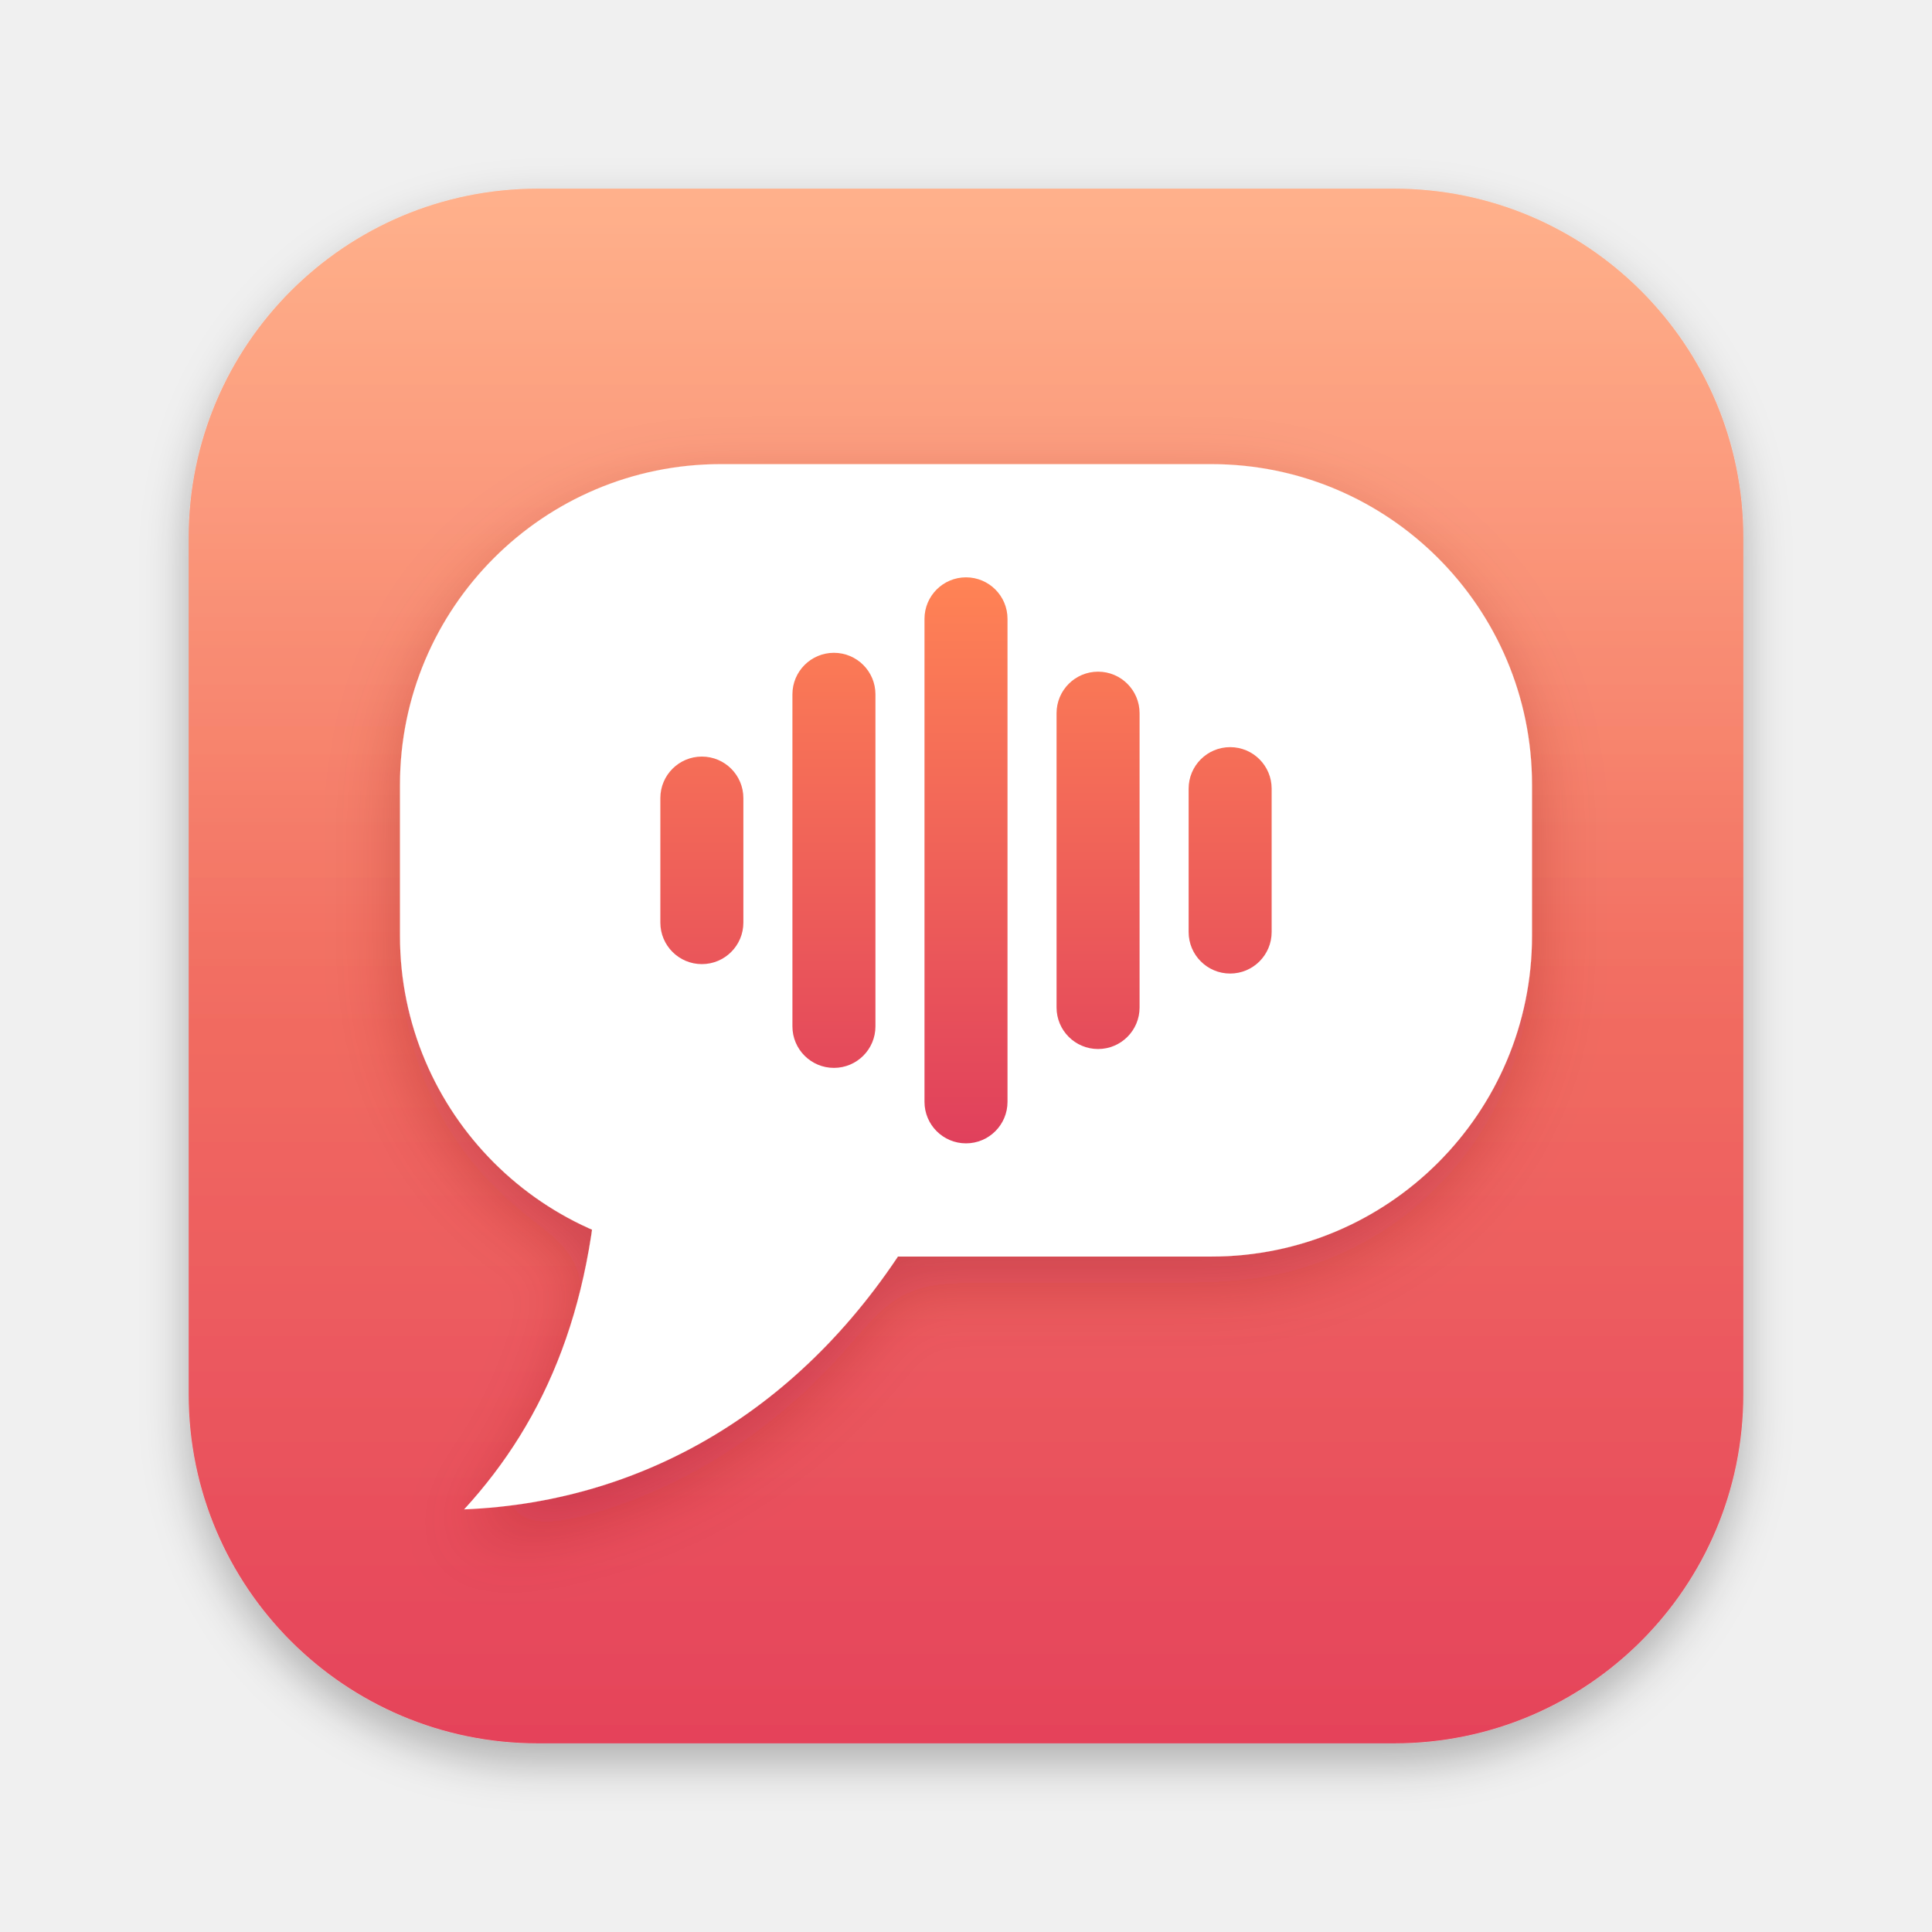
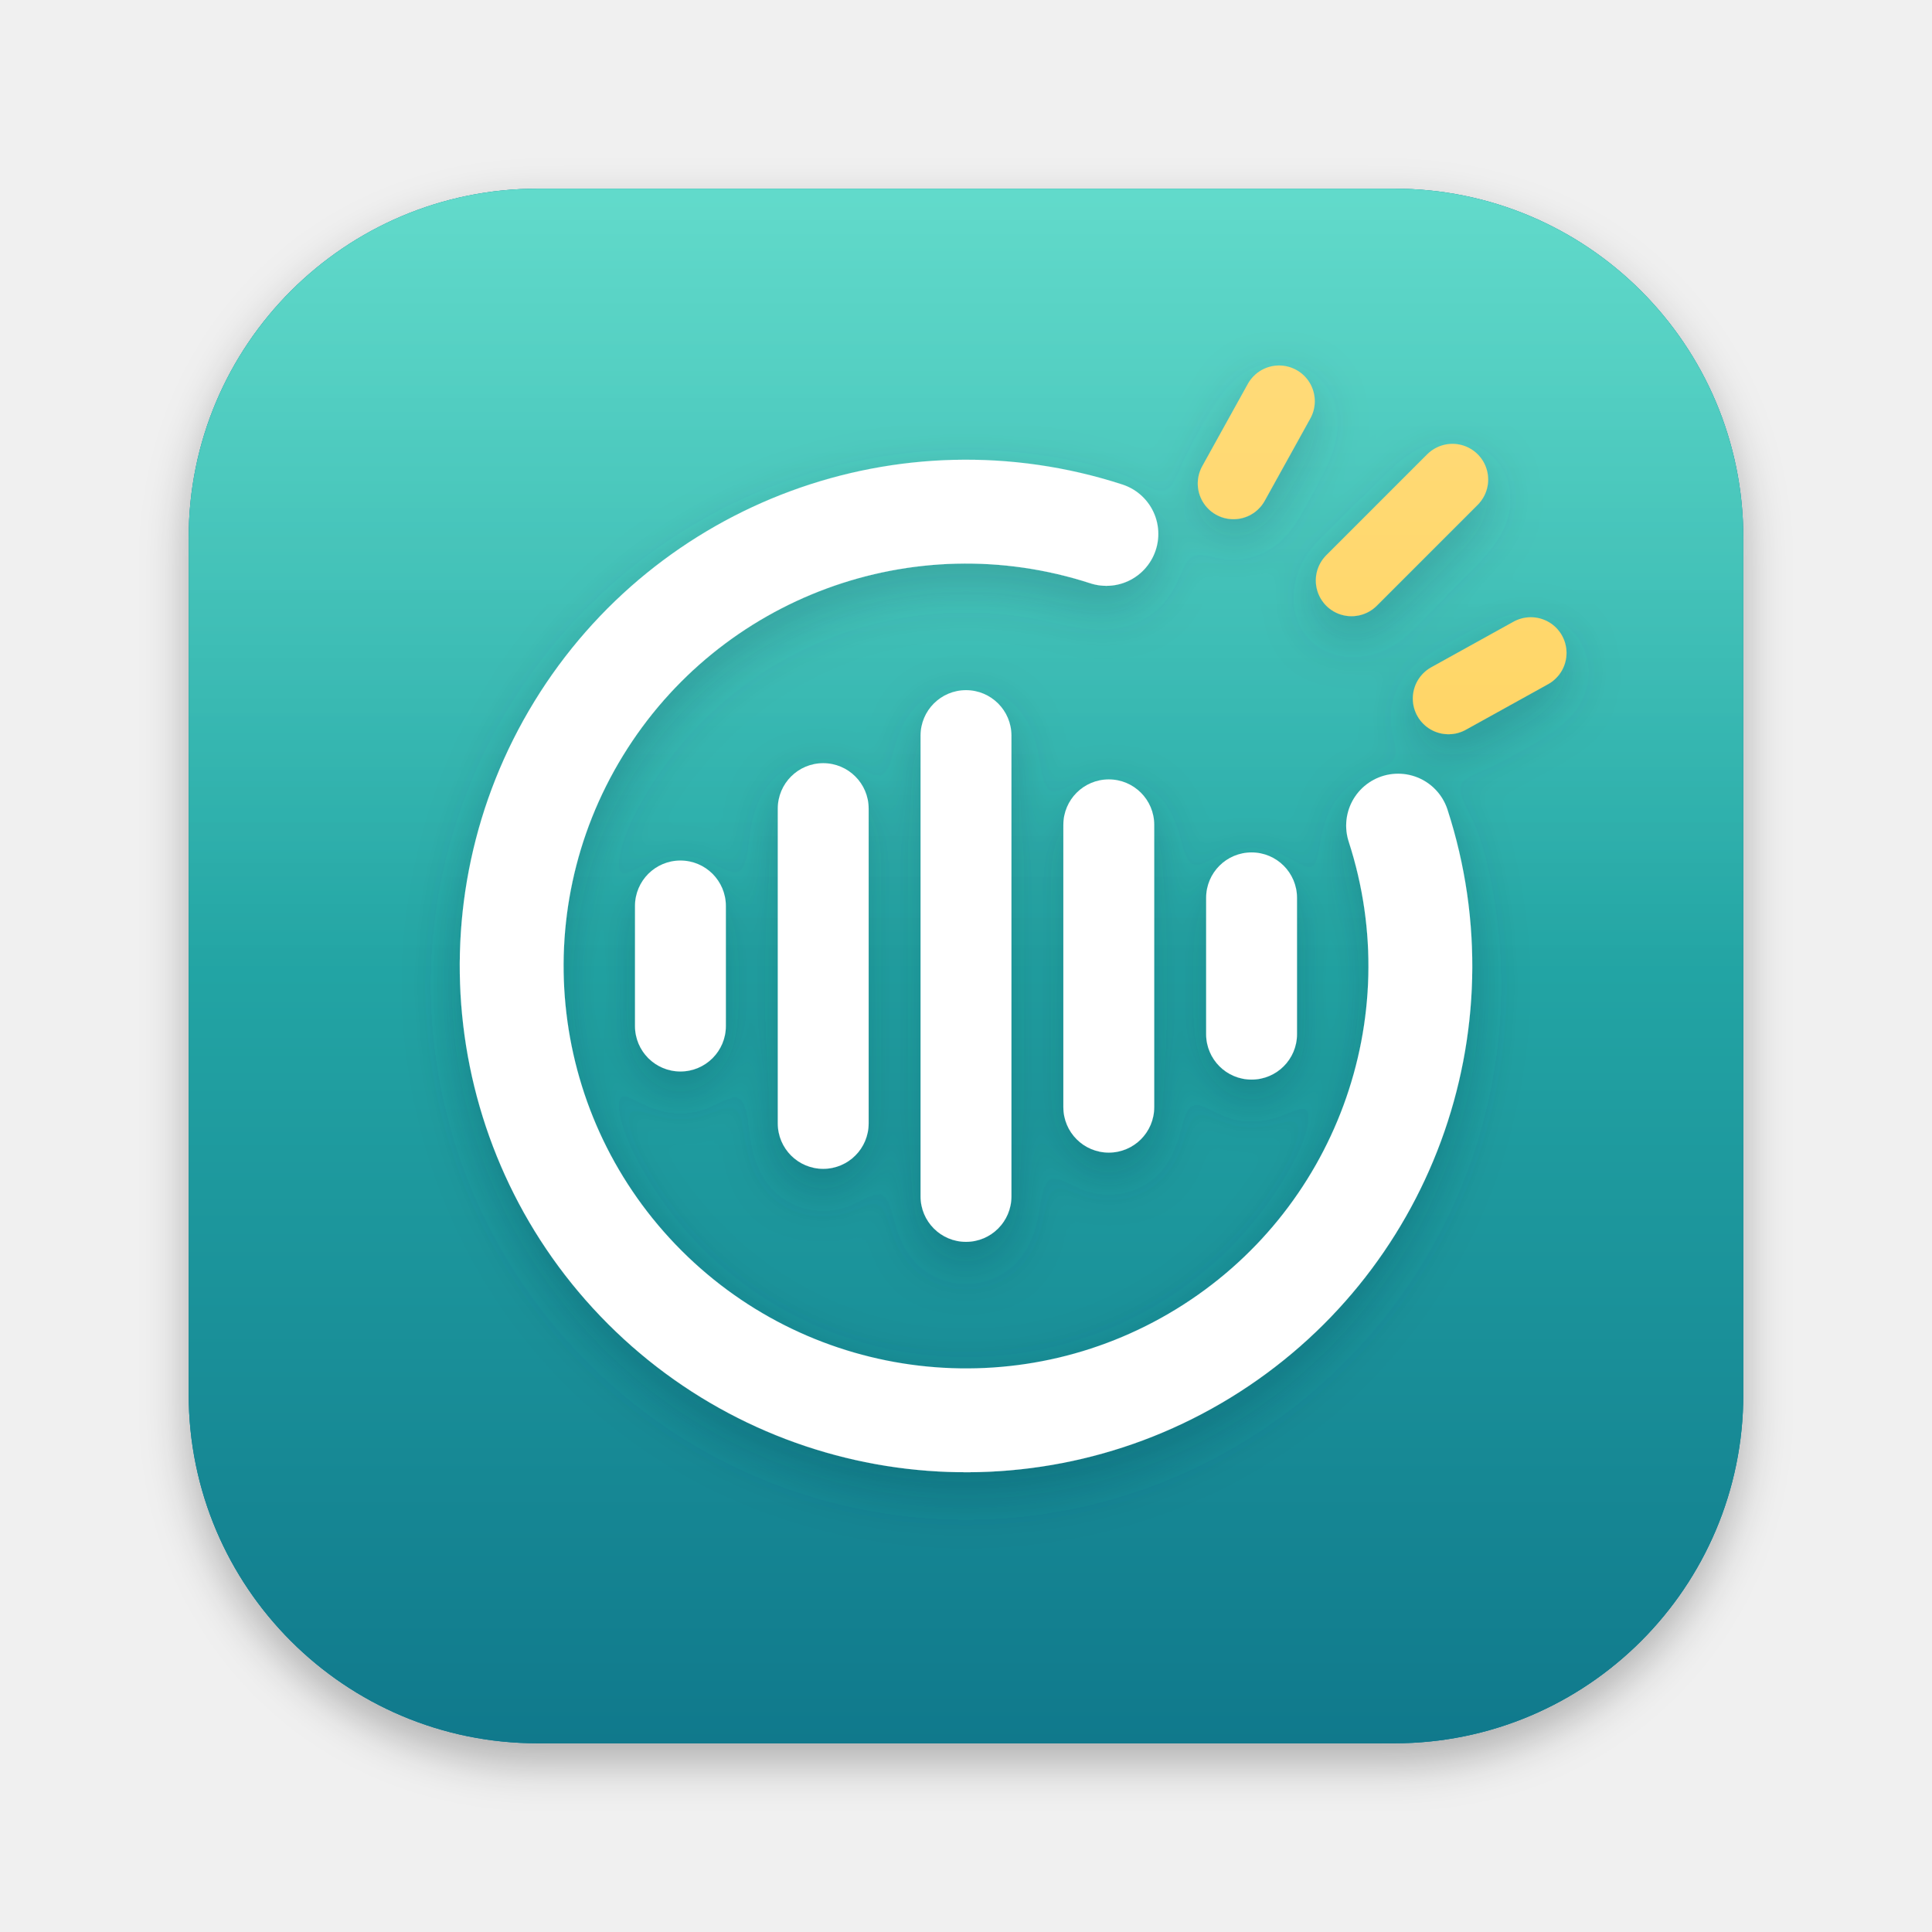
<svg xmlns="http://www.w3.org/2000/svg" width="1024" height="1024" viewBox="0 0 1024 1024">
  <defs>
-     <linearGradient id="bg" x1="0" y1="0" x2="0" y2="1">
-       <stop offset="0" stop-color="#FF9A6A" />
-       <stop offset="1" stop-color="#E5435A" />
-     </linearGradient>
+     <clipPath id="tile">
+       <rect x="100" y="100" width="824" height="824" rx="185" />
+     </clipPath>
    <linearGradient id="sheen" x1="0" y1="0" x2="0" y2="1">
      <stop offset="0" stop-color="#fff" stop-opacity="0.22" />
      <stop offset="0.5" stop-color="#fff" stop-opacity="0" />
    </linearGradient>
-     <linearGradient id="bars" gradientUnits="userSpaceOnUse" x1="0" y1="306" x2="0" y2="606">
-       <stop offset="0" stop-color="#FF8355" />
-       <stop offset="1" stop-color="#E0405C" />
-     </linearGradient>
    <filter id="shadow" x="-10%" y="-10%" width="120%" height="125%">
      <feDropShadow dx="0" dy="10" stdDeviation="12" flood-color="#000" flood-opacity="0.28" />
    </filter>
-     <filter id="lift" x="-20%" y="-20%" width="140%" height="150%">
-       <feDropShadow dx="0" dy="14" stdDeviation="18" flood-color="#7A1028" flood-opacity="0.28" />
+     <filter id="lift" x="-20%" y="-20%" width="140%" height="140%">
+       <feDropShadow dx="0" dy="10" stdDeviation="14" flood-color="#04424F" flood-opacity="0.30" />
    </filter>
  </defs>
-   <rect x="100" y="100" width="824" height="824" rx="185" fill="url(#bg)" filter="url(#shadow)" />
+   <rect x="100" y="100" width="824" height="824" rx="185" fill="#0B6E86" filter="url(#shadow)" />
+   <g clip-path="url(#tile)">
+     <defs>
+       <linearGradient id="bg" x1="0" y1="0" x2="0" y2="1">
+         <stop offset="0" stop-color="#3ADBC2" />
+         <stop offset="1" stop-color="#0B6E86" />
+       </linearGradient>
+     </defs>
+     <rect width="1024" height="1024" fill="url(#bg)" />
+     <g filter="url(#lift)">
+       <g transform="translate(512 512) scale(.86) translate(-512 -512)">
+         <path d="M778.3 425.48 A280 280 0 1 1 598.52 245.7" fill="none" stroke="#FFFFFF" stroke-width="64" stroke-linecap="round" />
+         <rect x="308" y="447" width="56" height="130" rx="28" fill="#FFFFFF" />
+         <rect x="396" y="387" width="56" height="250" rx="28" fill="#FFFFFF" />
+         <rect x="484" y="342" width="56" height="340" rx="28" fill="#FFFFFF" />
+         <rect x="572" y="397" width="56" height="230" rx="28" fill="#FFFFFF" />
+         <rect x="660" y="442" width="56" height="140" rx="28" fill="#FFFFFF" />
+       </g>
+       <g transform="translate(512 512) scale(.86) translate(-512 -512)">
+         <path d="M676.84 214.63 L704.95 163.9" fill="none" stroke="#FFD35C" stroke-width="44" stroke-linecap="round" />
+         <path d="M749.59 274.41 L811.81 212.19" fill="none" stroke="#FFD35C" stroke-width="44" stroke-linecap="round" />
+         <path d="M809.37 347.16 L860.1 319.05" fill="none" stroke="#FFD35C" stroke-width="44" stroke-linecap="round" />
+       </g>
+     </g>
+   </g>
  <rect x="100" y="100" width="824" height="824" rx="185" fill="url(#sheen)" />
-   <g fill="#fff" filter="url(#lift)">
-     <rect x="212" y="246" width="600" height="420" rx="170" />
-     <path d="M318 600 C 316 690 290 752 246 800 C 344 796 430 744 486 650 Z" />
-   </g>
-   <g fill="url(#bars)">
-     <rect x="350" y="401" width="44" height="110" rx="22" />
-     <rect x="420" y="346" width="44" height="220" rx="22" />
-     <rect x="490" y="306" width="44" height="300" rx="22" />
-     <rect x="560" y="356" width="44" height="200" rx="22" />
-     <rect x="630" y="396" width="44" height="120" rx="22" />
-   </g>
</svg>
